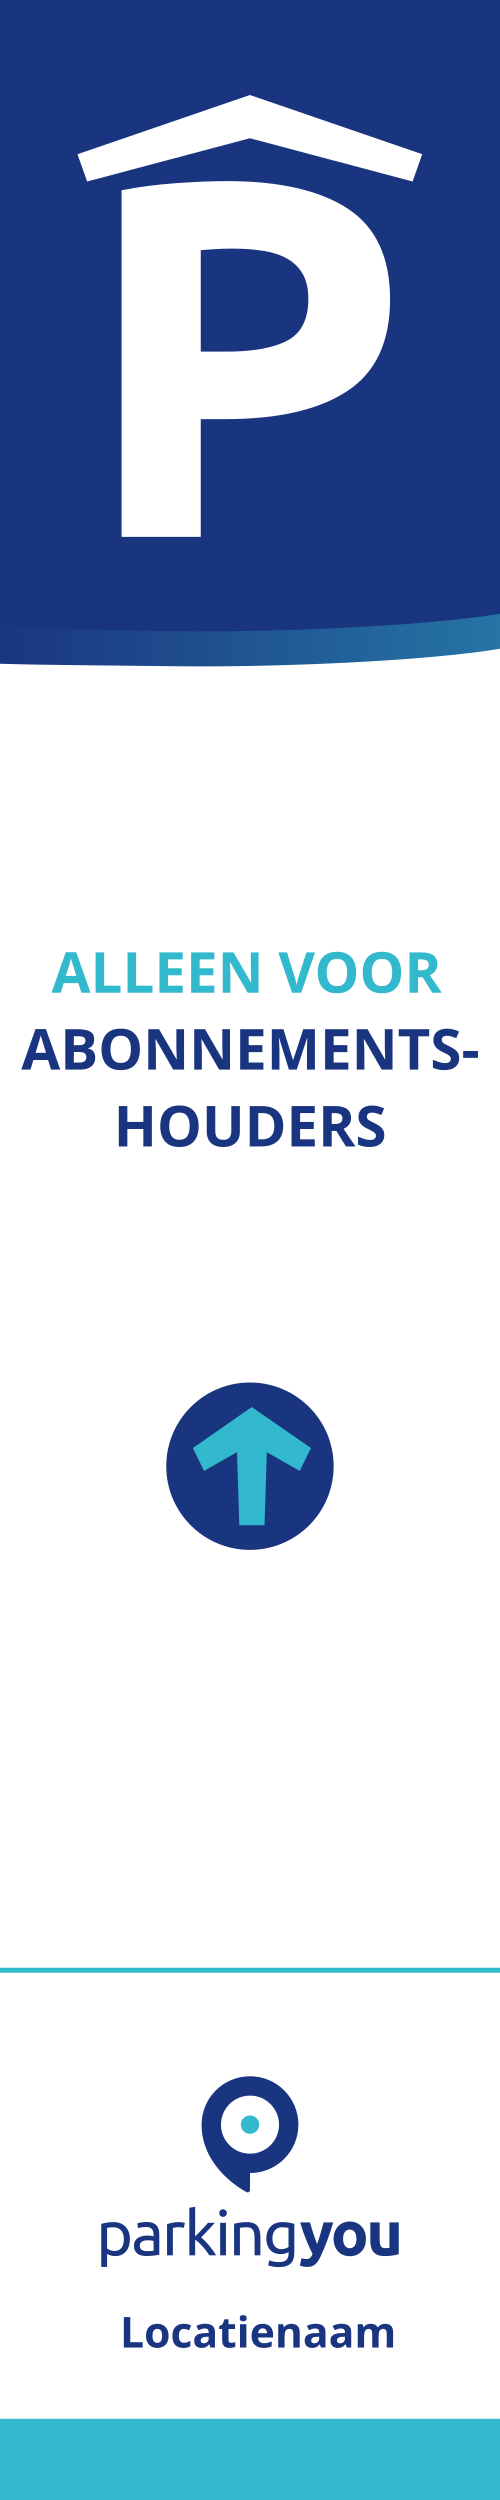
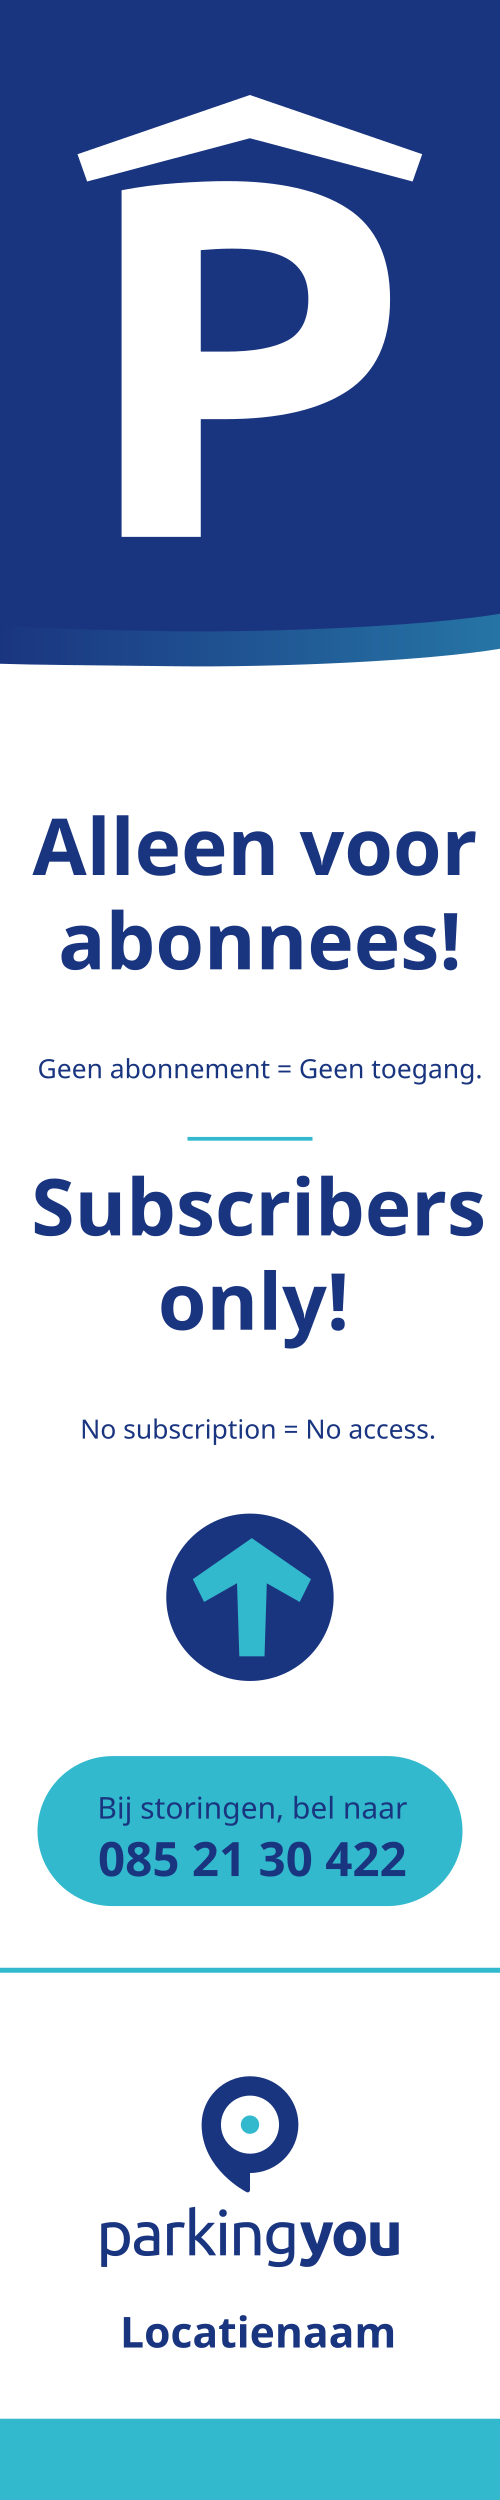
<svg xmlns="http://www.w3.org/2000/svg" width="400mm" height="2000mm" viewBox="0 0 400 2000">
  <defs>
    <linearGradient id="py-zuil-edge" gradientUnits="userSpaceOnUse" x1="0" y1="0" x2="830" y2="0">
      <stop offset="0" stop-color="#1A3580" />
      <stop offset="1" stop-color="#32B9CD" />
    </linearGradient>
  </defs>
  <g id="py-prod-zuil-abonnees-wit">
    <g transform="translate(0 0)">
      <g id="body">
        <rect x="0" y="0" width="400" height="1935" fill="#FFFFFF" id="column" />
      </g>
      <g id="header">
        <path transform="translate(0 0)" d="M0 0H400V519C340 529 220 534 140 533S30 532 0 531Z" fill="url(#py-zuil-edge)" id="header-edge" />
        <path transform="translate(0 0)" d="M0 0H400V491C340 501 220 506 140 505S30 502 0 501Z" fill="#1A3580" id="header-navy" />
        <g data-element="py-atom-symbol-p-roof" transform="translate(62 76) scale(0.505 0.505)">
          <path d="M156.677 139.628C126.127 141.776 97.181 145.533 69.848 150.885L69.848 700L195.267 700L195.267 513.48L234.662 513.48C318.277 513.48 382.596 498.607 427.617 468.857C472.642 439.111 495.153 390.745 495.153 323.739C495.153 257.283 472.903 209.449 428.422 180.229C383.929 151.019 320.151 136.411 237.075 136.411C214.025 136.411 187.228 137.49 156.677 139.628M294.962 246.957C309.959 249.373 322.701 253.667 333.15 259.822C343.6 265.993 351.643 274.17 357.27 284.344C362.897 294.532 365.708 307.398 365.708 322.934C365.708 355.09 354.719 377.079 332.748 388.861C310.767 400.655 278.078 406.55 234.662 406.55L195.267 406.55L195.267 245.75C201.699 245.225 209.336 244.685 218.184 244.145C227.025 243.619 235.992 243.341 245.118 243.341C263.332 243.341 279.948 244.547 294.962 246.957" fill="#FFFFFF" />
          <path d="M546.074 93.807L530.82 137.015L273.039 68.488L15.254 137.015L0 93.807L273.039 0L546.074 93.807" fill="#FFFFFF" />
        </g>
      </g>
      <g id="headline" data-variable="headline">
-         <text x="41.231" y="794.182" font-family="Ubuntu" font-size="45.208" font-weight="bold" fill="#32B9CD" id="headline-1" xml:space="preserve">ALLEEN VOOR</text>
-         <text x="17" y="855.664" font-family="Ubuntu" font-size="45.208" font-weight="bold" fill="#1A3580" id="headline-2" xml:space="preserve">ABONNEMENTS-</text>
-         <text x="90.982" y="917.147" font-family="Ubuntu" font-size="45.208" font-weight="bold" fill="#1A3580" id="headline-3" xml:space="preserve">HOUDERS</text>
+         <text x="25.943" y="700" font-family="Ubuntu" font-size="62.882" font-weight="bold" fill="#1A3580" id="headline-nl-1" xml:space="preserve">Alleen voor</text>
+         <text x="46.537" y="775.458" font-family="Ubuntu" font-size="62.882" font-weight="bold" fill="#1A3580" id="headline-nl-2" xml:space="preserve">abonnees!</text>
+       </g>
+       <text x="30" y="862.554" font-family="Ubuntu" font-size="21.159" fill="#1A3580" data-variable="subline-nl" id="subline-nl" xml:space="preserve">Geen abonnement = Geen toegang.</text>
+       <rect x="150" y="909.537" width="100" height="3" fill="#32B9CD" id="language-divider" />
+       <g id="headline-en">
+         <text x="25" y="988.317" font-family="Ubuntu" font-size="62.882" font-weight="bold" fill="#1A3580" id="headline-en-1" xml:space="preserve">Subscribers</text>
+         <text x="126.271" y="1063.775" font-family="Ubuntu" font-size="62.882" font-weight="bold" fill="#1A3580" id="headline-en-2" xml:space="preserve">only!</text>
+       </g>
+       <text x="64.161" y="1150.871" font-family="Ubuntu" font-size="21.159" fill="#1A3580" data-variable="subline-en" id="subline-en" xml:space="preserve">No subscription = No access.</text>
+       <g id="fault-contact">
+         <rect x="30" y="1404.871" width="340" height="120" rx="60" ry="60" fill="#32B9CD" id="pill" />
+         <text x="77.912" y="1454.871" font-family="Ubuntu Medium" font-size="24" fill="#1A3580" data-variable="text" id="fault-text" xml:space="preserve">Bij storingen, bel naar</text>
+         <text x="78.4" y="1500.871" font-family="Ubuntu" font-size="38" font-weight="bold" fill="#1A3580" data-variable="phone-number" id="phone-number" xml:space="preserve">085 21 30 422</text>
      </g>
      <g id="direction">
-         <g data-element="py-atom-arrow-up-circle" transform="translate(133 1106) scale(0.788 0.788)" id="arrow">
+         <g data-element="py-atom-arrow-up-circle" transform="translate(133 1210.871) scale(0.788 0.788)" id="arrow">
          <path d="M169.947 84.973C169.947 131.904 131.904 169.947 84.973 169.947C38.045 169.947 0 131.904 0 84.973C0 38.045 38.045 0 84.973 0C131.904 0 169.947 38.045 169.947 84.973" fill="#1A3580" />
          <path d="M146.92 66.562L86.81 24.927L26.958 66.562L38.408 89.721L71.847 70.665L74.182 144.889L99.757 144.889L102.087 70.799L135.47 89.721L146.92 66.562" fill="#32B9CD" />
        </g>
      </g>
      <rect x="0" y="1574.2" width="400" height="4" fill="#32B9CD" id="divider" />
      <g id="lockup">
        <g data-element="py-atom-logo-stacked-color" transform="translate(81 1661) scale(3.675 3.675)">
          <path d="M21.845 10.535C21.845 4.717 26.562 0 32.381 0C38.2 0 42.917 4.717 42.917 10.535C42.917 16.353 38.2 21.07 32.381 21.07L32.381 24.78C32.381 25.172 31.95 25.417 31.615 25.212C31.615 25.212 21.845 20.312 21.845 10.535" fill="#1A3580" />
          <path d="M26.059 10.536C26.059 7.044 28.89 4.214 32.381 4.214C35.872 4.214 38.702 7.044 38.702 10.536C38.702 14.027 35.872 16.857 32.381 16.857C28.89 16.857 26.059 14.027 26.059 10.536" fill="#FFFFFF" />
          <path d="M30.379 10.536C30.379 9.43 31.275 8.534 32.381 8.534C33.486 8.534 34.383 9.43 34.383 10.536C34.383 11.641 33.486 12.538 32.381 12.538C31.275 12.538 30.379 11.641 30.379 10.536" fill="#32B9CD" />
          <path d="M4.92 35.456C4.92 34.63 4.716 33.994 4.307 33.548C3.898 33.103 3.352 32.881 2.671 32.881C2.29 32.881 1.992 32.894 1.778 32.921C1.565 32.949 1.395 32.981 1.268 33.017L1.268 37.487C1.422 37.615 1.645 37.737 1.935 37.855C2.226 37.973 2.544 38.032 2.889 38.032C3.253 38.032 3.564 37.966 3.823 37.835C4.082 37.703 4.293 37.521 4.457 37.29C4.62 37.058 4.738 36.785 4.811 36.472C4.884 36.158 4.92 35.82 4.92 35.456M6.242 35.456C6.242 35.992 6.171 36.488 6.031 36.942C5.89 37.397 5.683 37.787 5.411 38.114C5.138 38.441 4.804 38.695 4.409 38.877C4.014 39.059 3.562 39.15 3.053 39.15C2.644 39.15 2.283 39.095 1.97 38.986C1.656 38.877 1.422 38.773 1.268 38.673L1.268 41.507L0 41.507L0 32.118C0.3 32.045 0.675 31.965 1.124 31.879C1.574 31.793 2.094 31.749 2.685 31.749C3.23 31.749 3.721 31.836 4.157 32.008C4.593 32.181 4.965 32.426 5.274 32.744C5.583 33.062 5.822 33.451 5.99 33.91C6.158 34.368 6.242 34.884 6.242 35.456" fill="#1A3580" />
          <path d="M10.017 38.073C10.317 38.073 10.582 38.067 10.814 38.053C11.046 38.039 11.239 38.014 11.393 37.978L11.393 35.865C11.302 35.82 11.155 35.782 10.951 35.749C10.746 35.718 10.498 35.702 10.208 35.702C10.017 35.702 9.815 35.716 9.601 35.743C9.388 35.77 9.192 35.827 9.015 35.913C8.838 36 8.69 36.117 8.572 36.267C8.454 36.417 8.395 36.615 8.395 36.86C8.395 37.315 8.541 37.63 8.831 37.808C9.122 37.984 9.517 38.073 10.017 38.073M9.908 31.722C10.417 31.722 10.846 31.788 11.196 31.92C11.546 32.052 11.827 32.238 12.041 32.479C12.255 32.72 12.407 33.006 12.498 33.337C12.588 33.669 12.633 34.035 12.633 34.434L12.633 38.864C12.525 38.882 12.372 38.907 12.177 38.938C11.982 38.97 11.762 39 11.516 39.027C11.271 39.054 11.005 39.079 10.719 39.102C10.432 39.125 10.148 39.136 9.867 39.136C9.467 39.136 9.099 39.095 8.763 39.013C8.427 38.932 8.136 38.802 7.891 38.625C7.646 38.448 7.455 38.214 7.319 37.923C7.182 37.632 7.114 37.282 7.114 36.874C7.114 36.483 7.194 36.147 7.352 35.865C7.511 35.583 7.727 35.357 8 35.184C8.272 35.011 8.591 34.884 8.954 34.802C9.317 34.721 9.699 34.68 10.099 34.68C10.226 34.68 10.358 34.686 10.494 34.7C10.63 34.713 10.76 34.732 10.882 34.754C11.005 34.777 11.112 34.798 11.203 34.816C11.293 34.834 11.357 34.847 11.393 34.857L11.393 34.502C11.393 34.294 11.371 34.087 11.326 33.883C11.28 33.678 11.198 33.496 11.08 33.337C10.962 33.178 10.8 33.051 10.596 32.956C10.392 32.86 10.126 32.813 9.799 32.813C9.381 32.813 9.015 32.842 8.702 32.901C8.388 32.96 8.154 33.022 8 33.085L7.85 32.036C8.013 31.963 8.286 31.892 8.668 31.824C9.049 31.756 9.463 31.722 9.908 31.722" fill="#1A3580" />
          <path d="M21.737 35.088C22.01 35.298 22.298 35.557 22.602 35.865C22.906 36.174 23.206 36.508 23.502 36.867C23.797 37.226 24.077 37.589 24.34 37.957C24.604 38.325 24.826 38.668 25.008 38.986L23.522 38.986C23.332 38.668 23.111 38.343 22.861 38.012C22.612 37.68 22.35 37.362 22.078 37.058C21.805 36.754 21.528 36.474 21.246 36.219C20.965 35.965 20.697 35.752 20.442 35.579L20.442 38.986L19.175 38.986L19.175 28.628L20.442 28.41L20.442 34.87L21.164 34.148C21.428 33.884 21.687 33.617 21.941 33.344C22.195 33.071 22.437 32.811 22.664 32.56C22.891 32.31 23.086 32.09 23.25 31.899L24.735 31.899C24.526 32.127 24.299 32.376 24.054 32.649C23.809 32.921 23.554 33.196 23.291 33.473C23.027 33.751 22.762 34.028 22.493 34.305C22.225 34.582 21.973 34.843 21.737 35.088" fill="#1A3580" />
          <path d="M25.88 31.9L27.147 31.9L27.147 38.986L25.88 38.986ZM26.507 30.618C26.28 30.618 26.086 30.543 25.928 30.393C25.769 30.244 25.689 30.041 25.689 29.787C25.689 29.533 25.769 29.331 25.928 29.18C26.086 29.031 26.28 28.956 26.507 28.956C26.734 28.956 26.927 29.031 27.086 29.18C27.245 29.331 27.325 29.533 27.325 29.787C27.325 30.041 27.245 30.244 27.086 30.393C26.927 30.543 26.734 30.618 26.507 30.618" fill="#1A3580" />
          <path d="M28.919 32.104C29.21 32.032 29.596 31.954 30.077 31.872C30.559 31.79 31.113 31.749 31.74 31.749C32.303 31.749 32.771 31.829 33.144 31.988C33.516 32.147 33.814 32.369 34.036 32.656C34.259 32.942 34.416 33.285 34.506 33.684C34.597 34.085 34.643 34.525 34.643 35.007L34.643 38.986L33.376 38.986L33.376 35.279C33.376 34.843 33.346 34.471 33.287 34.162C33.228 33.853 33.13 33.603 32.994 33.412C32.858 33.221 32.676 33.083 32.449 32.996C32.222 32.91 31.94 32.867 31.604 32.867C31.468 32.867 31.327 32.871 31.182 32.881C31.036 32.889 30.898 32.901 30.766 32.915C30.634 32.928 30.515 32.944 30.411 32.962C30.306 32.981 30.232 32.994 30.187 33.003L30.187 38.986L28.919 38.986L28.919 32.104" fill="#1A3580" />
          <path d="M40.762 33.017C40.635 32.981 40.464 32.947 40.251 32.915C40.037 32.883 39.749 32.867 39.386 32.867C38.704 32.867 38.179 33.089 37.811 33.535C37.443 33.98 37.259 34.571 37.259 35.307C37.259 35.715 37.312 36.065 37.416 36.356C37.52 36.647 37.661 36.887 37.839 37.078C38.016 37.269 38.22 37.41 38.452 37.501C38.684 37.592 38.922 37.637 39.168 37.637C39.504 37.637 39.813 37.589 40.094 37.494C40.376 37.398 40.598 37.287 40.762 37.16L40.762 33.017M40.776 38.277C40.666 38.35 40.455 38.444 40.142 38.557C39.828 38.671 39.463 38.727 39.045 38.727C38.618 38.727 38.215 38.659 37.839 38.523C37.461 38.387 37.132 38.175 36.851 37.889C36.569 37.603 36.346 37.246 36.183 36.819C36.019 36.392 35.937 35.884 35.937 35.293C35.937 34.775 36.015 34.3 36.169 33.868C36.323 33.437 36.549 33.064 36.844 32.751C37.139 32.438 37.5 32.193 37.927 32.015C38.354 31.838 38.836 31.749 39.372 31.749C39.962 31.749 40.478 31.793 40.919 31.879C41.359 31.965 41.73 32.045 42.03 32.118L42.03 38.441C42.03 39.531 41.748 40.322 41.184 40.812C40.621 41.303 39.767 41.549 38.622 41.549C38.177 41.549 37.757 41.512 37.361 41.439C36.967 41.366 36.623 41.28 36.333 41.18L36.564 40.076C36.819 40.176 37.13 40.265 37.498 40.342C37.866 40.419 38.25 40.458 38.65 40.458C39.404 40.458 39.946 40.308 40.278 40.008C40.61 39.708 40.776 39.231 40.776 38.577L40.776 38.277" fill="#1A3580" />
          <path d="M50.498 31.818C50.088 33.199 49.66 34.494 49.214 35.702C48.767 36.91 48.28 38.082 47.752 39.218C47.56 39.627 47.369 39.974 47.178 40.26C46.987 40.547 46.777 40.783 46.55 40.969C46.323 41.155 46.066 41.292 45.779 41.378C45.493 41.464 45.158 41.507 44.776 41.507C44.458 41.507 44.164 41.478 43.896 41.419C43.627 41.36 43.407 41.294 43.234 41.221L43.588 39.6C43.797 39.672 43.984 39.722 44.147 39.749C44.31 39.776 44.484 39.79 44.665 39.79C45.029 39.79 45.308 39.692 45.504 39.497C45.699 39.302 45.865 39.032 46.002 38.686C45.538 37.778 45.074 36.758 44.611 35.627C44.147 34.495 43.711 33.226 43.302 31.818L45.455 31.818C45.547 32.172 45.654 32.556 45.777 32.969C45.9 33.383 46.03 33.8 46.167 34.223C46.304 34.646 46.443 35.057 46.584 35.456C46.726 35.856 46.861 36.22 46.988 36.547C47.107 36.22 47.23 35.856 47.358 35.456C47.485 35.057 47.611 34.646 47.734 34.223C47.858 33.8 47.976 33.383 48.09 32.969C48.204 32.556 48.307 32.172 48.398 31.818L50.498 31.818" fill="#1A3580" />
          <path d="M55.549 35.388C55.549 34.762 55.424 34.269 55.174 33.91C54.924 33.551 54.567 33.371 54.104 33.371C53.641 33.371 53.282 33.551 53.027 33.91C52.773 34.269 52.646 34.762 52.646 35.388C52.646 36.015 52.773 36.512 53.027 36.88C53.282 37.248 53.641 37.433 54.104 37.433C54.567 37.433 54.924 37.248 55.174 36.88C55.424 36.512 55.549 36.015 55.549 35.388M57.62 35.388C57.62 35.952 57.538 36.467 57.375 36.935C57.211 37.403 56.975 37.803 56.666 38.134C56.357 38.466 55.987 38.723 55.555 38.905C55.124 39.086 54.64 39.177 54.104 39.177C53.577 39.177 53.098 39.086 52.666 38.905C52.235 38.723 51.864 38.466 51.556 38.134C51.247 37.803 51.006 37.403 50.833 36.935C50.661 36.467 50.574 35.952 50.574 35.388C50.574 34.825 50.663 34.312 50.84 33.848C51.017 33.385 51.262 32.99 51.576 32.663C51.889 32.336 52.262 32.081 52.694 31.899C53.125 31.718 53.595 31.627 54.104 31.627C54.622 31.627 55.096 31.718 55.528 31.899C55.96 32.081 56.33 32.336 56.639 32.663C56.948 32.99 57.188 33.385 57.361 33.848C57.534 34.312 57.62 34.825 57.62 35.388" fill="#1A3580" />
          <path d="M64.762 38.741C64.416 38.841 63.971 38.934 63.426 39.02C62.881 39.107 62.308 39.15 61.709 39.15C61.1 39.15 60.594 39.068 60.189 38.905C59.785 38.741 59.464 38.512 59.228 38.216C58.992 37.921 58.824 37.569 58.724 37.16C58.624 36.751 58.574 36.301 58.574 35.811L58.574 31.818L60.605 31.818L60.605 35.565C60.605 36.22 60.691 36.692 60.864 36.983C61.036 37.274 61.359 37.419 61.831 37.419C61.977 37.419 62.131 37.412 62.295 37.399C62.458 37.385 62.604 37.369 62.731 37.351L62.731 31.818L64.762 31.818L64.762 38.741" fill="#1A3580" />
          <path d="M18.199 31.913C18.169 31.906 18.142 31.9 18.106 31.892C17.992 31.87 17.867 31.847 17.731 31.824C17.594 31.802 17.456 31.784 17.315 31.77C17.174 31.756 17.049 31.749 16.94 31.749C16.386 31.749 15.886 31.797 15.441 31.892C14.996 31.988 14.623 32.09 14.324 32.199L14.324 38.986L15.591 38.986L15.591 33.031C15.664 33.013 15.816 32.978 16.048 32.928C16.279 32.879 16.513 32.854 16.749 32.854C17.112 32.854 17.41 32.879 17.642 32.928C17.777 32.958 17.886 32.984 17.976 33.008L18.199 31.913" fill="#1A3580" />
        </g>
        <text x="96" y="1878" font-family="Ubuntu" font-size="34.115" font-weight="bold" fill="#1A3580" data-variable="location name" id="location-name" xml:space="preserve">Locatienaam</text>
      </g>
      <g id="plinth">
        <rect x="0" y="1935" width="400" height="65" fill="#32B9CD" id="plinth-plate" />
      </g>
    </g>
  </g>
</svg>
